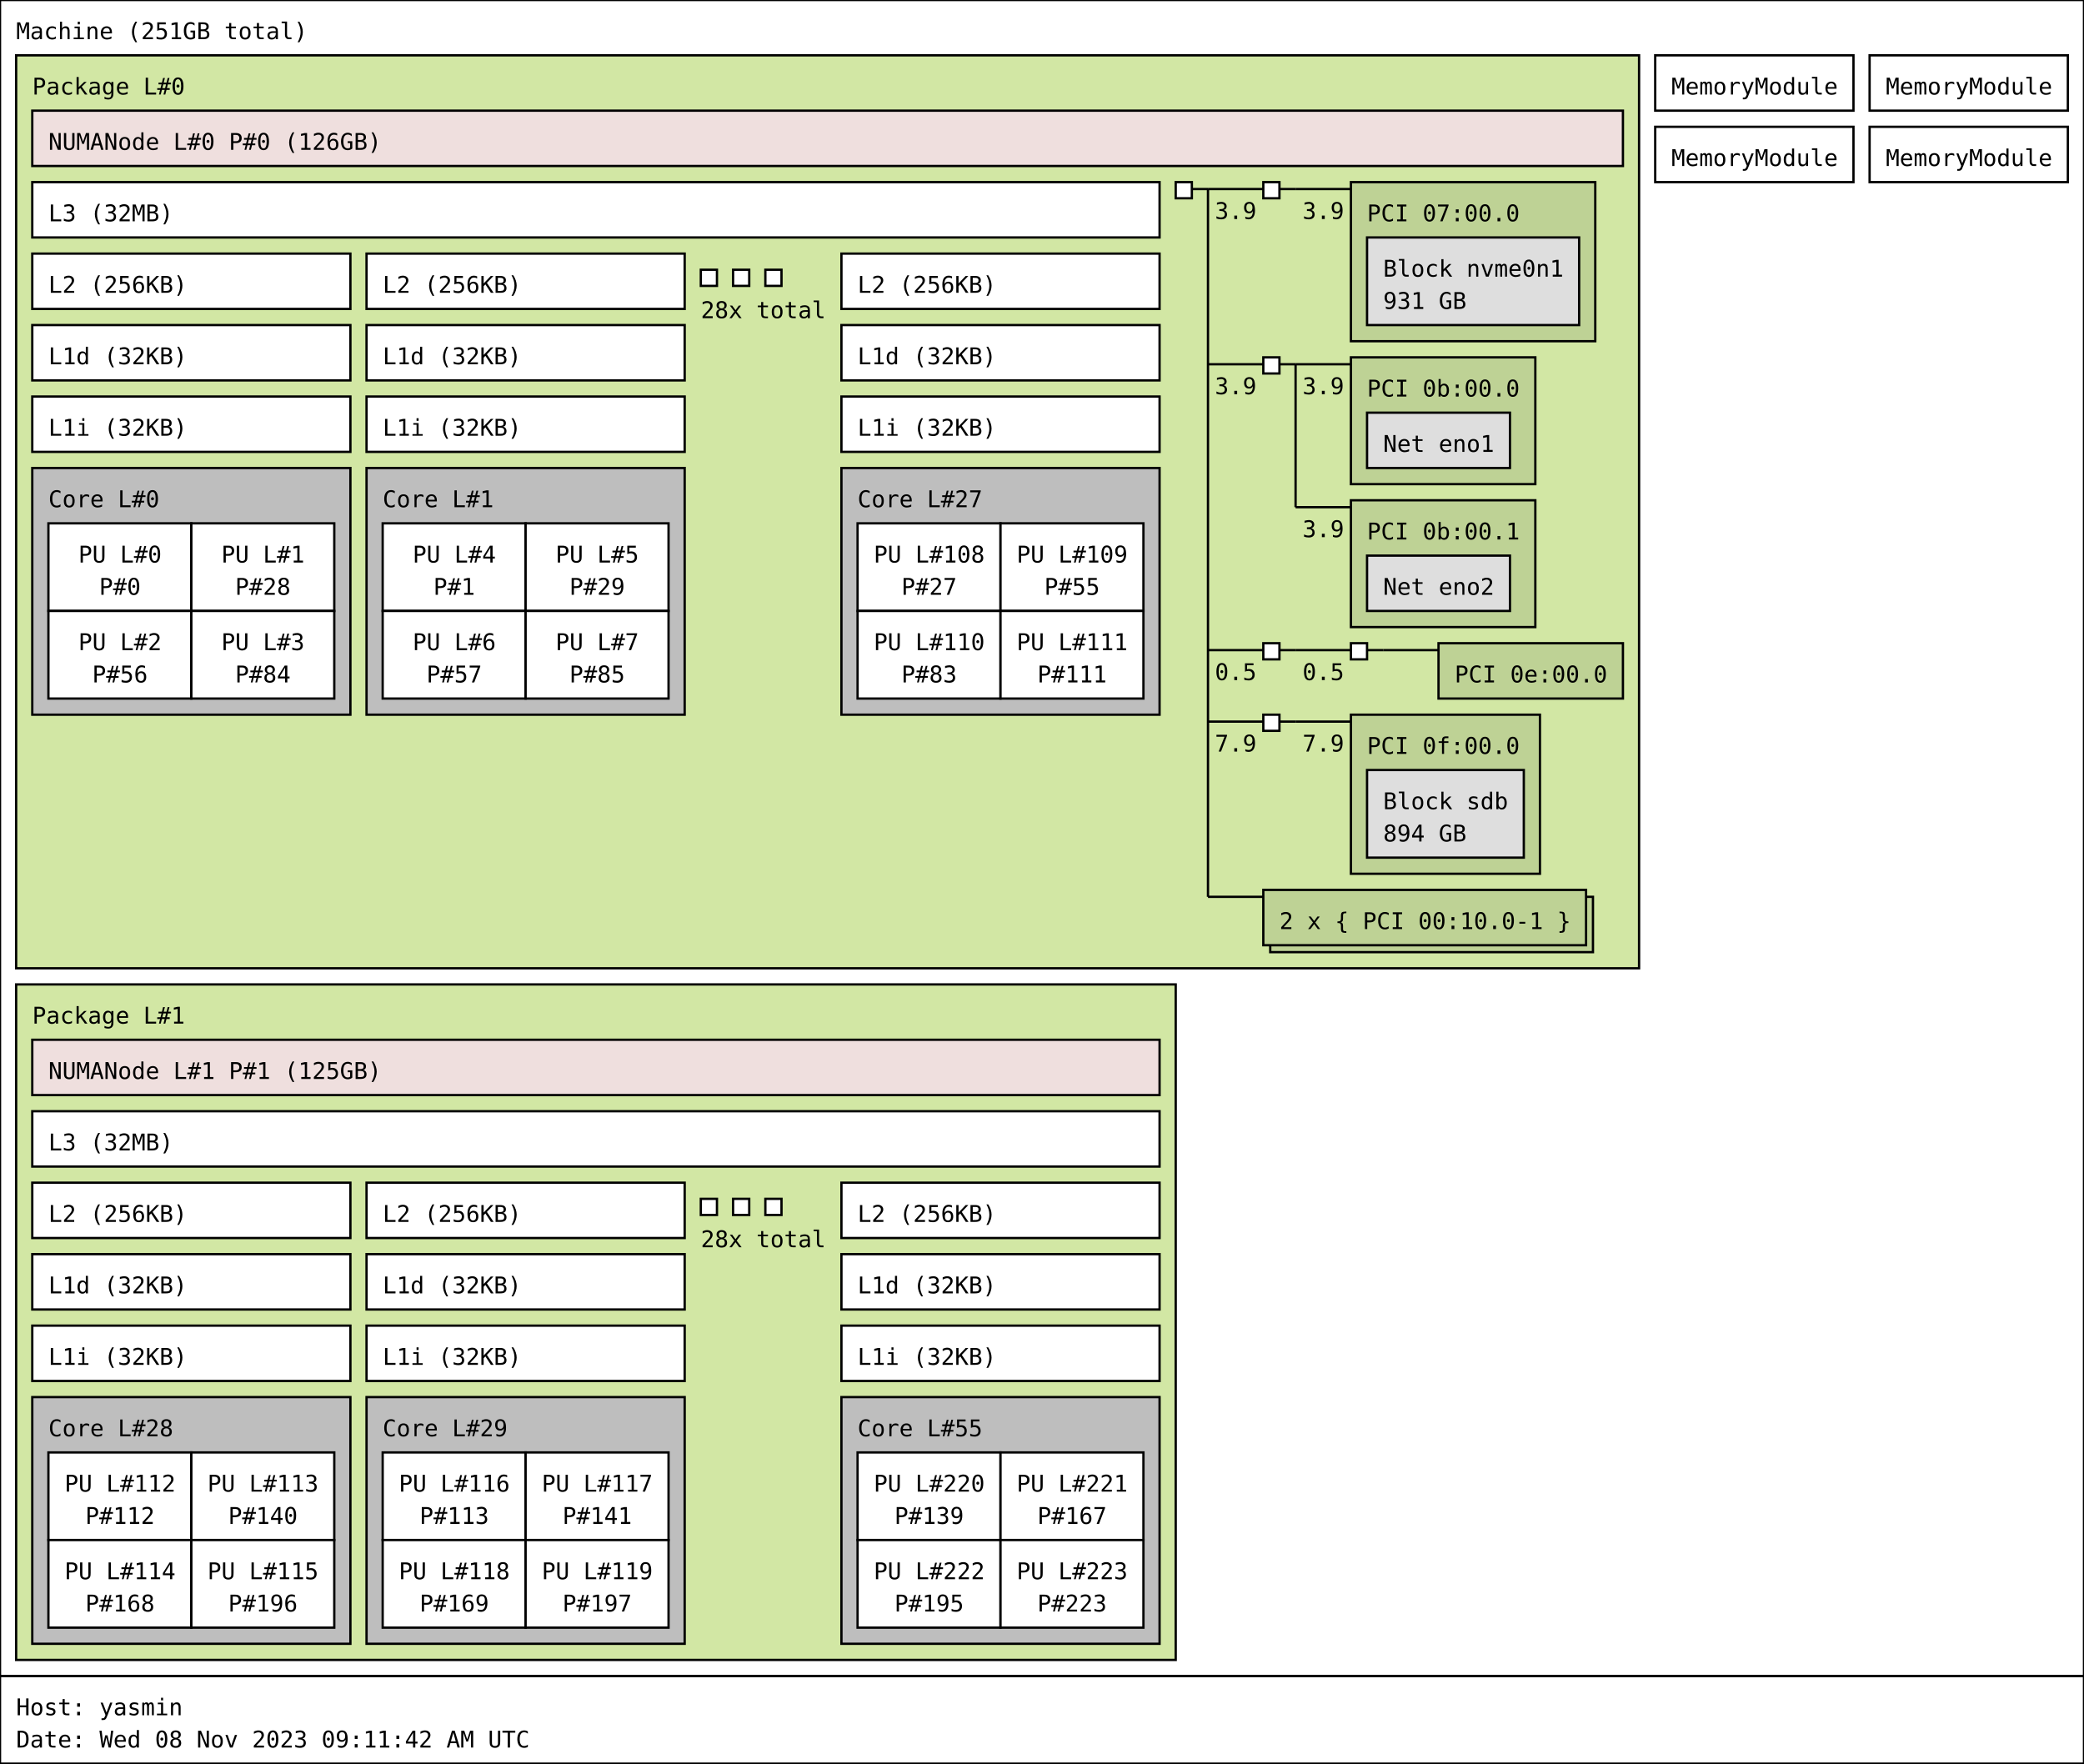
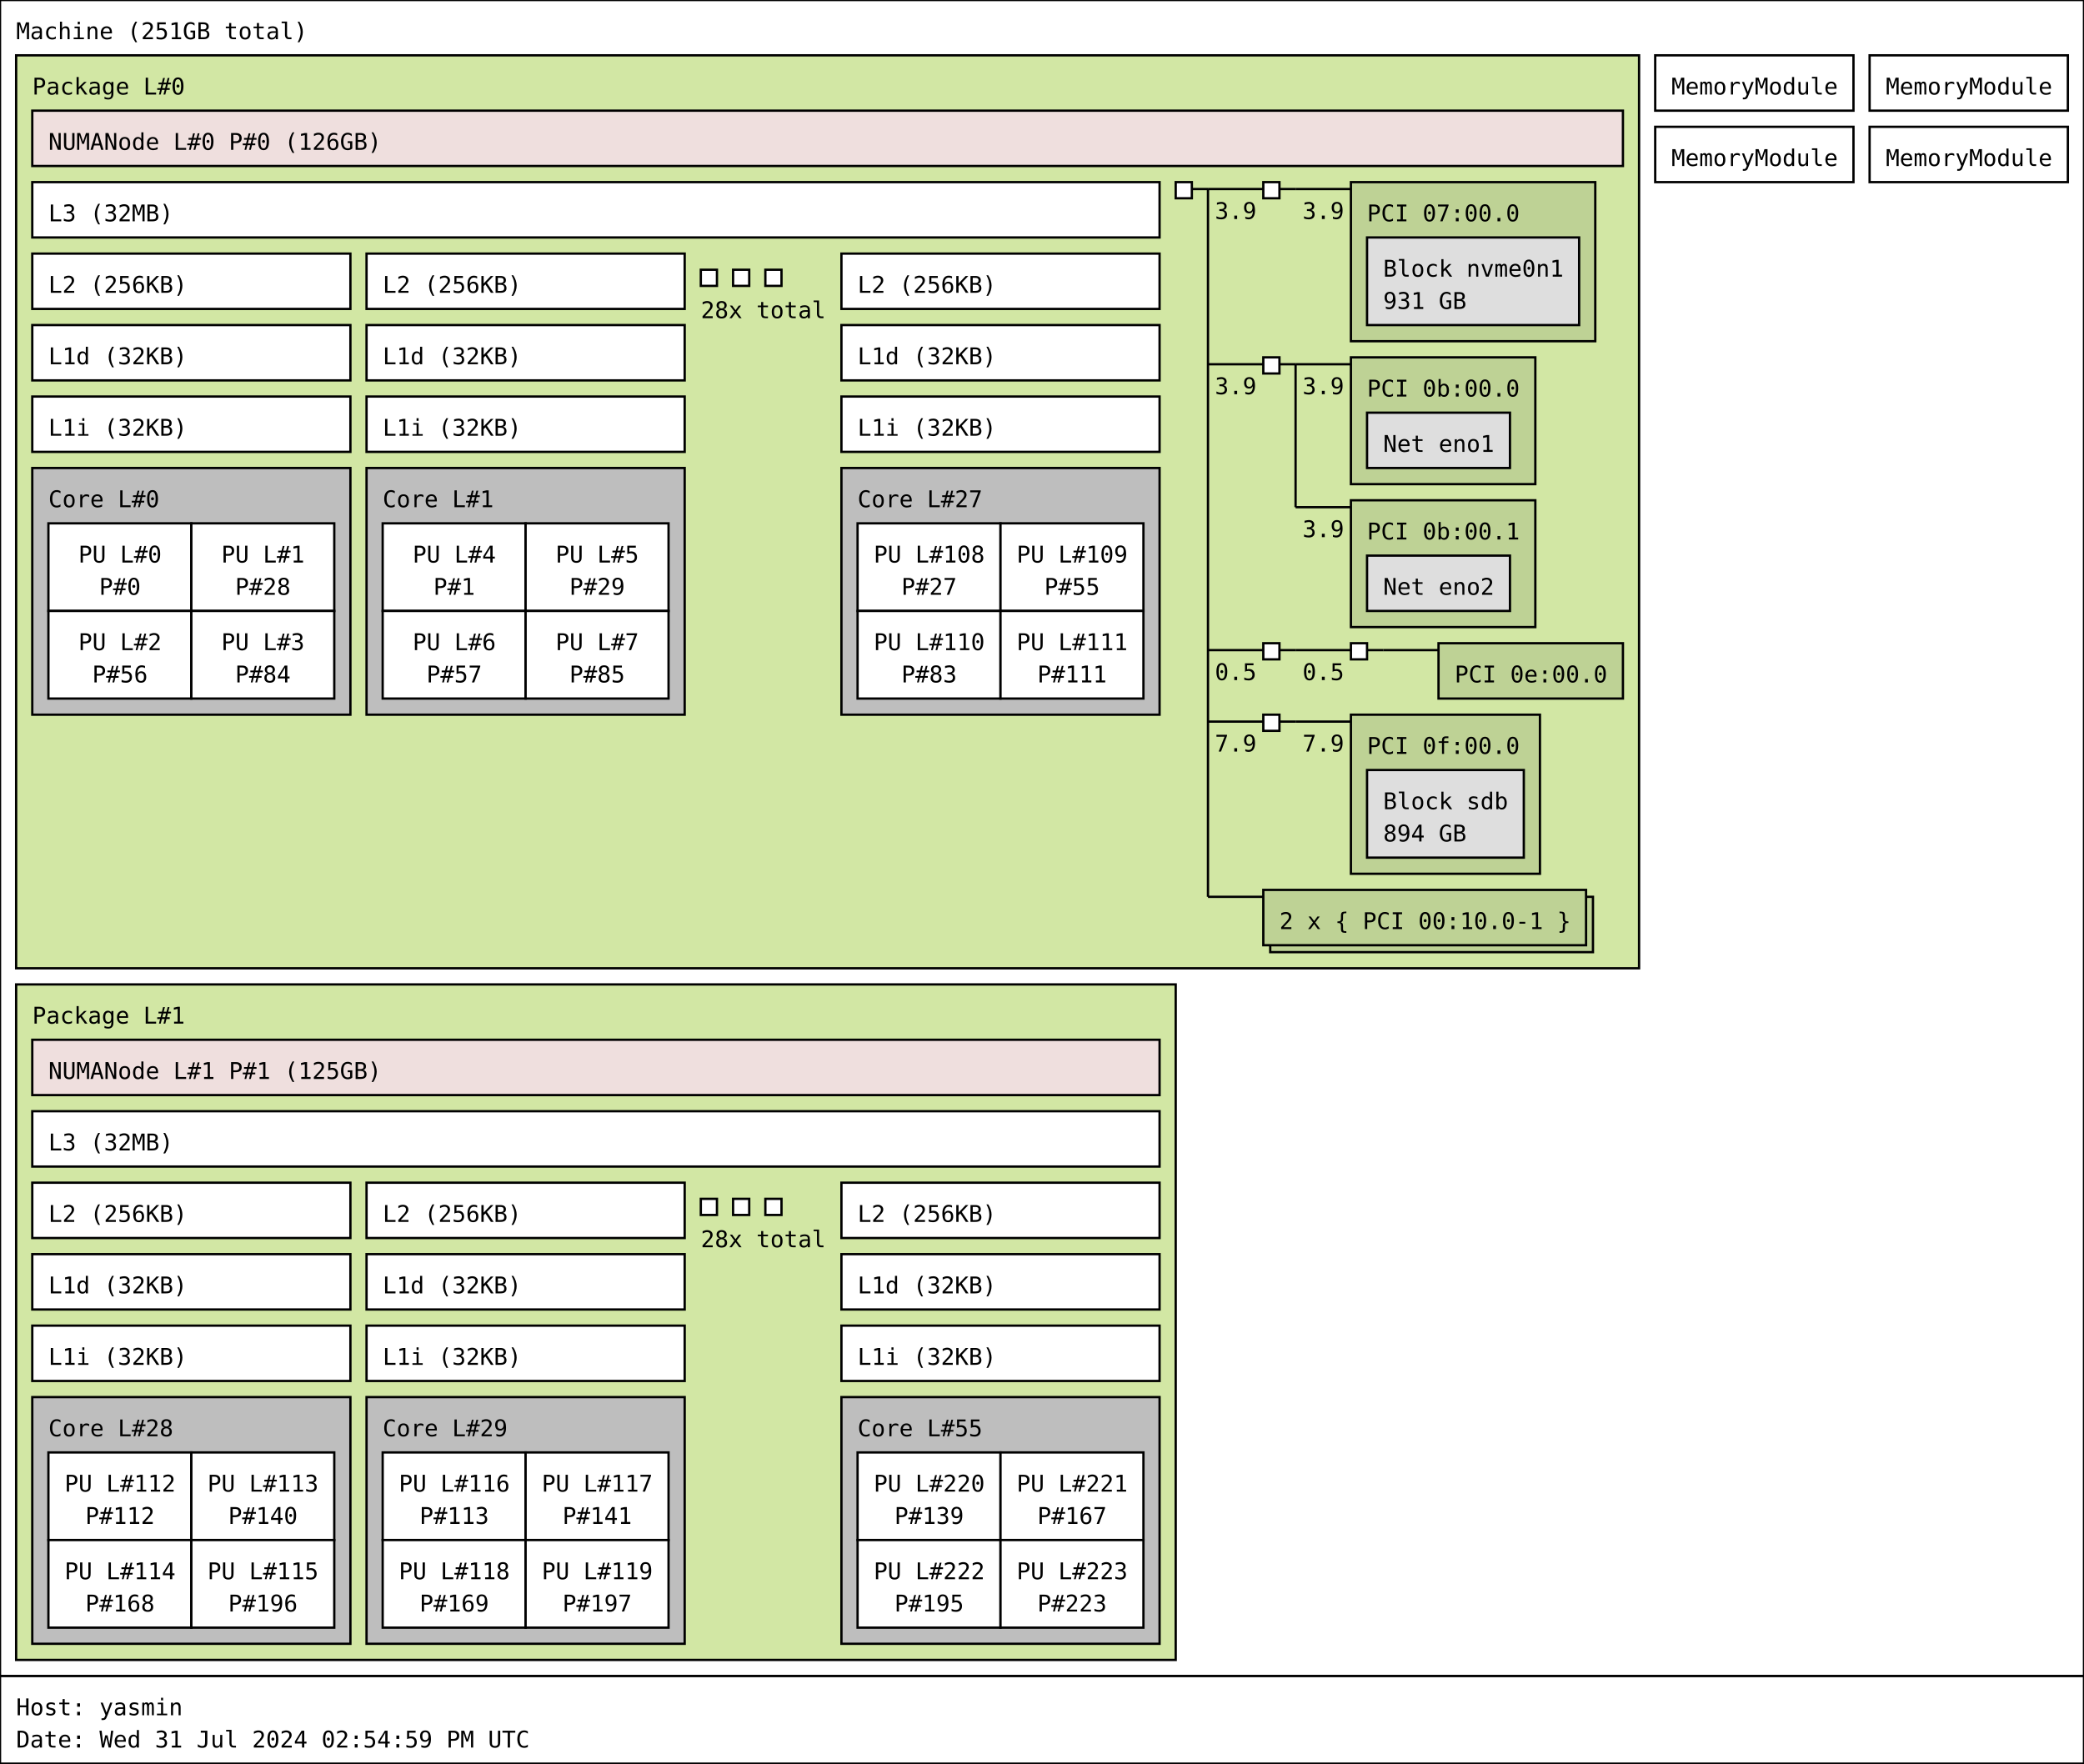
<svg xmlns="http://www.w3.org/2000/svg" width="904px" height="765px" viewBox="0 0 904px 765px" version="1.1">
  <rect id="Machine_0_rect" class="Machine" x="0" y="0" width="904" height="727" fill="rgb(255,255,255)" stroke="rgb(0,0,0)" stroke-width="1" />
  <text id="Machine_0_text" class="Machine" font-family="Monospace" x="7" y="17" fill="rgb(0,0,0)" font-size="10px">Machine (251GB total)</text>
  <rect id="Package_0_rect" class="Package" x="7" y="24" width="704" height="396" fill="rgb(210,231,164)" stroke="rgb(0,0,0)" stroke-width="1" />
  <text id="Package_0_text" class="Package" font-family="Monospace" x="14" y="41" fill="rgb(0,0,0)" font-size="10px">Package L#0</text>
  <rect id="L3_0_rect" class="L3" x="14" y="79" width="489" height="24" fill="rgb(255,255,255)" stroke="rgb(0,0,0)" stroke-width="1" />
  <text id="L3_0_text" class="L3" font-family="Monospace" x="21" y="96" fill="rgb(0,0,0)" font-size="10px">L3 (32MB)</text>
  <rect id="L2_0_rect" class="L2" x="14" y="110" width="138" height="24" fill="rgb(255,255,255)" stroke="rgb(0,0,0)" stroke-width="1" />
  <text id="L2_0_text" class="L2" font-family="Monospace" x="21" y="127" fill="rgb(0,0,0)" font-size="10px">L2 (256KB)</text>
  <rect id="L1d_0_rect" class="L1d" x="14" y="141" width="138" height="24" fill="rgb(255,255,255)" stroke="rgb(0,0,0)" stroke-width="1" />
  <text id="L1d_0_text" class="L1d" font-family="Monospace" x="21" y="158" fill="rgb(0,0,0)" font-size="10px">L1d (32KB)</text>
  <rect id="L1i_0_rect" class="L1i" x="14" y="172" width="138" height="24" fill="rgb(255,255,255)" stroke="rgb(0,0,0)" stroke-width="1" />
  <text id="L1i_0_text" class="L1i" font-family="Monospace" x="21" y="189" fill="rgb(0,0,0)" font-size="10px">L1i (32KB)</text>
  <rect id="Core_0_rect" class="Core" x="14" y="203" width="138" height="107" fill="rgb(190,190,190)" stroke="rgb(0,0,0)" stroke-width="1" />
  <text id="Core_0_text" class="Core" font-family="Monospace" x="21" y="220" fill="rgb(0,0,0)" font-size="10px">Core L#0</text>
  <rect id="PU_0_rect" class="PU" x="21" y="227" width="62" height="38" fill="rgb(255,255,255)" stroke="rgb(0,0,0)" stroke-width="1" />
  <text id="PU_0_text" class="PU" font-family="Monospace" x="34" y="244" fill="rgb(0,0,0)" font-size="10px">PU L#0</text>
  <text id="PU_0_text_1" class="PU" font-family="Monospace" x="43" y="258" fill="rgb(0,0,0)" font-size="10px">P#0</text>
  <rect id="PU_1_rect" class="PU" x="83" y="227" width="62" height="38" fill="rgb(255,255,255)" stroke="rgb(0,0,0)" stroke-width="1" />
  <text id="PU_1_text" class="PU" font-family="Monospace" x="96" y="244" fill="rgb(0,0,0)" font-size="10px">PU L#1</text>
  <text id="PU_1_text_1" class="PU" font-family="Monospace" x="102" y="258" fill="rgb(0,0,0)" font-size="10px">P#28</text>
  <rect id="PU_2_rect" class="PU" x="21" y="265" width="62" height="38" fill="rgb(255,255,255)" stroke="rgb(0,0,0)" stroke-width="1" />
  <text id="PU_2_text" class="PU" font-family="Monospace" x="34" y="282" fill="rgb(0,0,0)" font-size="10px">PU L#2</text>
  <text id="PU_2_text_1" class="PU" font-family="Monospace" x="40" y="296" fill="rgb(0,0,0)" font-size="10px">P#56</text>
  <rect id="PU_3_rect" class="PU" x="83" y="265" width="62" height="38" fill="rgb(255,255,255)" stroke="rgb(0,0,0)" stroke-width="1" />
  <text id="PU_3_text" class="PU" font-family="Monospace" x="96" y="282" fill="rgb(0,0,0)" font-size="10px">PU L#3</text>
  <text id="PU_3_text_1" class="PU" font-family="Monospace" x="102" y="296" fill="rgb(0,0,0)" font-size="10px">P#84</text>
  <rect id="L2_1_rect" class="L2" x="159" y="110" width="138" height="24" fill="rgb(255,255,255)" stroke="rgb(0,0,0)" stroke-width="1" />
  <text id="L2_1_text" class="L2" font-family="Monospace" x="166" y="127" fill="rgb(0,0,0)" font-size="10px">L2 (256KB)</text>
  <rect id="L1d_1_rect" class="L1d" x="159" y="141" width="138" height="24" fill="rgb(255,255,255)" stroke="rgb(0,0,0)" stroke-width="1" />
  <text id="L1d_1_text" class="L1d" font-family="Monospace" x="166" y="158" fill="rgb(0,0,0)" font-size="10px">L1d (32KB)</text>
  <rect id="L1i_1_rect" class="L1i" x="159" y="172" width="138" height="24" fill="rgb(255,255,255)" stroke="rgb(0,0,0)" stroke-width="1" />
  <text id="L1i_1_text" class="L1i" font-family="Monospace" x="166" y="189" fill="rgb(0,0,0)" font-size="10px">L1i (32KB)</text>
  <rect id="Core_1_rect" class="Core" x="159" y="203" width="138" height="107" fill="rgb(190,190,190)" stroke="rgb(0,0,0)" stroke-width="1" />
  <text id="Core_1_text" class="Core" font-family="Monospace" x="166" y="220" fill="rgb(0,0,0)" font-size="10px">Core L#1</text>
  <rect id="PU_4_rect" class="PU" x="166" y="227" width="62" height="38" fill="rgb(255,255,255)" stroke="rgb(0,0,0)" stroke-width="1" />
  <text id="PU_4_text" class="PU" font-family="Monospace" x="179" y="244" fill="rgb(0,0,0)" font-size="10px">PU L#4</text>
  <text id="PU_4_text_1" class="PU" font-family="Monospace" x="188" y="258" fill="rgb(0,0,0)" font-size="10px">P#1</text>
  <rect id="PU_5_rect" class="PU" x="228" y="227" width="62" height="38" fill="rgb(255,255,255)" stroke="rgb(0,0,0)" stroke-width="1" />
  <text id="PU_5_text" class="PU" font-family="Monospace" x="241" y="244" fill="rgb(0,0,0)" font-size="10px">PU L#5</text>
  <text id="PU_5_text_1" class="PU" font-family="Monospace" x="247" y="258" fill="rgb(0,0,0)" font-size="10px">P#29</text>
  <rect id="PU_6_rect" class="PU" x="166" y="265" width="62" height="38" fill="rgb(255,255,255)" stroke="rgb(0,0,0)" stroke-width="1" />
  <text id="PU_6_text" class="PU" font-family="Monospace" x="179" y="282" fill="rgb(0,0,0)" font-size="10px">PU L#6</text>
  <text id="PU_6_text_1" class="PU" font-family="Monospace" x="185" y="296" fill="rgb(0,0,0)" font-size="10px">P#57</text>
  <rect id="PU_7_rect" class="PU" x="228" y="265" width="62" height="38" fill="rgb(255,255,255)" stroke="rgb(0,0,0)" stroke-width="1" />
  <text id="PU_7_text" class="PU" font-family="Monospace" x="241" y="282" fill="rgb(0,0,0)" font-size="10px">PU L#7</text>
  <text id="PU_7_text_1" class="PU" font-family="Monospace" x="247" y="296" fill="rgb(0,0,0)" font-size="10px">P#85</text>
  <rect id="L2_2_rect" class="L2" x="304" y="117" width="7" height="7" fill="rgb(255,255,255)" stroke="rgb(0,0,0)" stroke-width="1" />
  <rect id="L2_2_rect" class="L2" x="318" y="117" width="7" height="7" fill="rgb(255,255,255)" stroke="rgb(0,0,0)" stroke-width="1" />
  <rect id="L2_2_rect" class="L2" x="332" y="117" width="7" height="7" fill="rgb(255,255,255)" stroke="rgb(0,0,0)" stroke-width="1" />
  <text id="L2_2_text" class="L2" font-family="Monospace" x="304" y="138" fill="rgb(0,0,0)" font-size="10px">28x total</text>
  <rect id="L2_27_rect" class="L2" x="365" y="110" width="138" height="24" fill="rgb(255,255,255)" stroke="rgb(0,0,0)" stroke-width="1" />
  <text id="L2_27_text" class="L2" font-family="Monospace" x="372" y="127" fill="rgb(0,0,0)" font-size="10px">L2 (256KB)</text>
  <rect id="L1d_27_rect" class="L1d" x="365" y="141" width="138" height="24" fill="rgb(255,255,255)" stroke="rgb(0,0,0)" stroke-width="1" />
  <text id="L1d_27_text" class="L1d" font-family="Monospace" x="372" y="158" fill="rgb(0,0,0)" font-size="10px">L1d (32KB)</text>
  <rect id="L1i_27_rect" class="L1i" x="365" y="172" width="138" height="24" fill="rgb(255,255,255)" stroke="rgb(0,0,0)" stroke-width="1" />
  <text id="L1i_27_text" class="L1i" font-family="Monospace" x="372" y="189" fill="rgb(0,0,0)" font-size="10px">L1i (32KB)</text>
  <rect id="Core_27_rect" class="Core" x="365" y="203" width="138" height="107" fill="rgb(190,190,190)" stroke="rgb(0,0,0)" stroke-width="1" />
  <text id="Core_27_text" class="Core" font-family="Monospace" x="372" y="220" fill="rgb(0,0,0)" font-size="10px">Core L#27</text>
  <rect id="PU_108_rect" class="PU" x="372" y="227" width="62" height="38" fill="rgb(255,255,255)" stroke="rgb(0,0,0)" stroke-width="1" />
  <text id="PU_108_text" class="PU" font-family="Monospace" x="379" y="244" fill="rgb(0,0,0)" font-size="10px">PU L#108</text>
  <text id="PU_108_text_1" class="PU" font-family="Monospace" x="391" y="258" fill="rgb(0,0,0)" font-size="10px">P#27</text>
  <rect id="PU_109_rect" class="PU" x="434" y="227" width="62" height="38" fill="rgb(255,255,255)" stroke="rgb(0,0,0)" stroke-width="1" />
  <text id="PU_109_text" class="PU" font-family="Monospace" x="441" y="244" fill="rgb(0,0,0)" font-size="10px">PU L#109</text>
  <text id="PU_109_text_1" class="PU" font-family="Monospace" x="453" y="258" fill="rgb(0,0,0)" font-size="10px">P#55</text>
  <rect id="PU_110_rect" class="PU" x="372" y="265" width="62" height="38" fill="rgb(255,255,255)" stroke="rgb(0,0,0)" stroke-width="1" />
  <text id="PU_110_text" class="PU" font-family="Monospace" x="379" y="282" fill="rgb(0,0,0)" font-size="10px">PU L#110</text>
  <text id="PU_110_text_1" class="PU" font-family="Monospace" x="391" y="296" fill="rgb(0,0,0)" font-size="10px">P#83</text>
  <rect id="PU_111_rect" class="PU" x="434" y="265" width="62" height="38" fill="rgb(255,255,255)" stroke="rgb(0,0,0)" stroke-width="1" />
  <text id="PU_111_text" class="PU" font-family="Monospace" x="441" y="282" fill="rgb(0,0,0)" font-size="10px">PU L#111</text>
  <text id="PU_111_text_1" class="PU" font-family="Monospace" x="450" y="296" fill="rgb(0,0,0)" font-size="10px">P#111</text>
  <rect id="NUMANode_0_rect" class="NUMANode" x="14" y="48" width="690" height="24" fill="rgb(239,223,222)" stroke="rgb(0,0,0)" stroke-width="1" />
  <text id="NUMANode_0_text" class="NUMANode" font-family="Monospace" x="21" y="65" fill="rgb(0,0,0)" font-size="10px">NUMANode L#0 P#0 (126GB)</text>
  <rect id="HostBridge_0_rect" class="HostBridge" x="510" y="79" width="7" height="7" fill="rgb(255,255,255)" stroke="rgb(0,0,0)" stroke-width="1" />
  <line id="HostBridge_0_line" class="HostBridge" x1="517" y1="82" x2="524" y2="82" stroke="rgb(0,0,0)" stroke-width="1" />
  <line id="HostBridge_0_line_2" class="HostBridge" x1="524" y1="82" x2="548" y2="82" stroke="rgb(0,0,0)" stroke-width="1" />
  <text id="HostBridge_0_text_2" class="HostBridge" font-family="Monospace" x="527" y="95" fill="rgb(0,0,0)" font-size="10px">3.9</text>
  <line id="HostBridge_0_line_3" class="HostBridge" x1="524" y1="158" x2="548" y2="158" stroke="rgb(0,0,0)" stroke-width="1" />
  <text id="HostBridge_0_text_3" class="HostBridge" font-family="Monospace" x="527" y="171" fill="rgb(0,0,0)" font-size="10px">3.9</text>
  <line id="HostBridge_0_line_4" class="HostBridge" x1="524" y1="282" x2="548" y2="282" stroke="rgb(0,0,0)" stroke-width="1" />
  <text id="HostBridge_0_text_4" class="HostBridge" font-family="Monospace" x="527" y="295" fill="rgb(0,0,0)" font-size="10px">0.5</text>
  <line id="HostBridge_0_line_5" class="HostBridge" x1="524" y1="313" x2="548" y2="313" stroke="rgb(0,0,0)" stroke-width="1" />
  <text id="HostBridge_0_text_5" class="HostBridge" font-family="Monospace" x="527" y="326" fill="rgb(0,0,0)" font-size="10px">7.9</text>
  <line id="HostBridge_0_line_6" class="HostBridge" x1="524" y1="389" x2="548" y2="389" stroke="rgb(0,0,0)" stroke-width="1" />
  <line id="HostBridge_0_line_1" class="HostBridge" x1="524" y1="82" x2="524" y2="389" stroke="rgb(0,0,0)" stroke-width="1" />
  <rect id="PCIBridge_1_rect" class="PCIBridge" x="548" y="79" width="7" height="7" fill="rgb(255,255,255)" stroke="rgb(0,0,0)" stroke-width="1" />
  <line id="PCIBridge_1_line" class="PCIBridge" x1="555" y1="82" x2="562" y2="82" stroke="rgb(0,0,0)" stroke-width="1" />
  <line id="PCIBridge_1_line_2" class="PCIBridge" x1="562" y1="82" x2="586" y2="82" stroke="rgb(0,0,0)" stroke-width="1" />
  <text id="PCIBridge_1_text_2" class="PCIBridge" font-family="Monospace" x="565" y="95" fill="rgb(0,0,0)" font-size="10px">3.9</text>
  <line id="PCIBridge_1_line_1" class="PCIBridge" x1="562" y1="82" x2="562" y2="82" stroke="rgb(0,0,0)" stroke-width="1" />
  <rect id="PCI_0_rect" class="PCI" x="586" y="79" width="106" height="69" fill="rgb(190,210,149)" stroke="rgb(0,0,0)" stroke-width="1" />
  <text id="PCI_0_text" class="PCI" font-family="Monospace" x="593" y="96" fill="rgb(0,0,0)" font-size="10px">PCI 07:00.0</text>
  <rect id="Block_0_rect" class="Block" x="593" y="103" width="92" height="38" fill="rgb(222,222,222)" stroke="rgb(0,0,0)" stroke-width="1" />
  <text id="Block_0_text" class="Block" font-family="Monospace" x="600" y="120" fill="rgb(0,0,0)" font-size="10px">Block nvme0n1</text>
  <text id="Block_0_text_1" class="Block" font-family="Monospace" x="600" y="134" fill="rgb(0,0,0)" font-size="10px">931 GB</text>
  <rect id="PCIBridge_2_rect" class="PCIBridge" x="548" y="155" width="7" height="7" fill="rgb(255,255,255)" stroke="rgb(0,0,0)" stroke-width="1" />
  <line id="PCIBridge_2_line" class="PCIBridge" x1="555" y1="158" x2="562" y2="158" stroke="rgb(0,0,0)" stroke-width="1" />
  <line id="PCIBridge_2_line_2" class="PCIBridge" x1="562" y1="158" x2="586" y2="158" stroke="rgb(0,0,0)" stroke-width="1" />
  <text id="PCIBridge_2_text_2" class="PCIBridge" font-family="Monospace" x="565" y="171" fill="rgb(0,0,0)" font-size="10px">3.9</text>
  <line id="PCIBridge_2_line_3" class="PCIBridge" x1="562" y1="220" x2="586" y2="220" stroke="rgb(0,0,0)" stroke-width="1" />
  <text id="PCIBridge_2_text_3" class="PCIBridge" font-family="Monospace" x="565" y="233" fill="rgb(0,0,0)" font-size="10px">3.9</text>
  <line id="PCIBridge_2_line_1" class="PCIBridge" x1="562" y1="158" x2="562" y2="220" stroke="rgb(0,0,0)" stroke-width="1" />
  <rect id="PCI_1_rect" class="PCI" x="586" y="155" width="80" height="55" fill="rgb(190,210,149)" stroke="rgb(0,0,0)" stroke-width="1" />
  <text id="PCI_1_text" class="PCI" font-family="Monospace" x="593" y="172" fill="rgb(0,0,0)" font-size="10px">PCI 0b:00.0</text>
  <rect id="Net_1_rect" class="Net" x="593" y="179" width="62" height="24" fill="rgb(222,222,222)" stroke="rgb(0,0,0)" stroke-width="1" />
  <text id="Net_1_text" class="Net" font-family="Monospace" x="600" y="196" fill="rgb(0,0,0)" font-size="10px">Net eno1</text>
  <rect id="PCI_2_rect" class="PCI" x="586" y="217" width="80" height="55" fill="rgb(190,210,149)" stroke="rgb(0,0,0)" stroke-width="1" />
  <text id="PCI_2_text" class="PCI" font-family="Monospace" x="593" y="234" fill="rgb(0,0,0)" font-size="10px">PCI 0b:00.1</text>
  <rect id="Net_2_rect" class="Net" x="593" y="241" width="62" height="24" fill="rgb(222,222,222)" stroke="rgb(0,0,0)" stroke-width="1" />
  <text id="Net_2_text" class="Net" font-family="Monospace" x="600" y="258" fill="rgb(0,0,0)" font-size="10px">Net eno2</text>
  <rect id="PCIBridge_3_rect" class="PCIBridge" x="548" y="279" width="7" height="7" fill="rgb(255,255,255)" stroke="rgb(0,0,0)" stroke-width="1" />
  <line id="PCIBridge_3_line" class="PCIBridge" x1="555" y1="282" x2="562" y2="282" stroke="rgb(0,0,0)" stroke-width="1" />
  <line id="PCIBridge_3_line_2" class="PCIBridge" x1="562" y1="282" x2="586" y2="282" stroke="rgb(0,0,0)" stroke-width="1" />
  <text id="PCIBridge_3_text_2" class="PCIBridge" font-family="Monospace" x="565" y="295" fill="rgb(0,0,0)" font-size="10px">0.5</text>
  <line id="PCIBridge_3_line_1" class="PCIBridge" x1="562" y1="282" x2="562" y2="282" stroke="rgb(0,0,0)" stroke-width="1" />
  <rect id="PCIBridge_4_rect" class="PCIBridge" x="586" y="279" width="7" height="7" fill="rgb(255,255,255)" stroke="rgb(0,0,0)" stroke-width="1" />
  <line id="PCIBridge_4_line" class="PCIBridge" x1="593" y1="282" x2="600" y2="282" stroke="rgb(0,0,0)" stroke-width="1" />
  <line id="PCIBridge_4_line_2" class="PCIBridge" x1="600" y1="282" x2="624" y2="282" stroke="rgb(0,0,0)" stroke-width="1" />
  <line id="PCIBridge_4_line_1" class="PCIBridge" x1="600" y1="282" x2="600" y2="282" stroke="rgb(0,0,0)" stroke-width="1" />
  <rect id="PCI_3_rect" class="PCI" x="624" y="279" width="80" height="24" fill="rgb(190,210,149)" stroke="rgb(0,0,0)" stroke-width="1" />
  <text id="PCI_3_text" class="PCI" font-family="Monospace" x="631" y="296" fill="rgb(0,0,0)" font-size="10px">PCI 0e:00.0</text>
  <rect id="PCIBridge_5_rect" class="PCIBridge" x="548" y="310" width="7" height="7" fill="rgb(255,255,255)" stroke="rgb(0,0,0)" stroke-width="1" />
  <line id="PCIBridge_5_line" class="PCIBridge" x1="555" y1="313" x2="562" y2="313" stroke="rgb(0,0,0)" stroke-width="1" />
  <line id="PCIBridge_5_line_2" class="PCIBridge" x1="562" y1="313" x2="586" y2="313" stroke="rgb(0,0,0)" stroke-width="1" />
  <text id="PCIBridge_5_text_2" class="PCIBridge" font-family="Monospace" x="565" y="326" fill="rgb(0,0,0)" font-size="10px">7.9</text>
  <line id="PCIBridge_5_line_1" class="PCIBridge" x1="562" y1="313" x2="562" y2="313" stroke="rgb(0,0,0)" stroke-width="1" />
  <rect id="PCI_4_rect" class="PCI" x="586" y="310" width="82" height="69" fill="rgb(190,210,149)" stroke="rgb(0,0,0)" stroke-width="1" />
  <text id="PCI_4_text" class="PCI" font-family="Monospace" x="593" y="327" fill="rgb(0,0,0)" font-size="10px">PCI 0f:00.0</text>
  <rect id="Block_3_rect" class="Block" x="593" y="334" width="68" height="38" fill="rgb(222,222,222)" stroke="rgb(0,0,0)" stroke-width="1" />
  <text id="Block_3_text" class="Block" font-family="Monospace" x="600" y="351" fill="rgb(0,0,0)" font-size="10px">Block sdb</text>
  <text id="Block_3_text_1" class="Block" font-family="Monospace" x="600" y="365" fill="rgb(0,0,0)" font-size="10px">894 GB</text>
  <rect id="PCI_5_rect_2" class="PCI" x="551" y="389" width="140" height="24" fill="rgb(190,210,149)" stroke="rgb(0,0,0)" stroke-width="1" />
  <rect id="PCI_5_rect" class="PCI" x="548" y="386" width="140" height="24" fill="rgb(190,210,149)" stroke="rgb(0,0,0)" stroke-width="1" />
  <text id="PCI_5_text" class="PCI" font-family="Monospace" x="555" y="403" fill="rgb(0,0,0)" font-size="10px">2 x { PCI 00:10.0-1 }</text>
  <rect id="Package_1_rect" class="Package" x="7" y="427" width="503" height="293" fill="rgb(210,231,164)" stroke="rgb(0,0,0)" stroke-width="1" />
  <text id="Package_1_text" class="Package" font-family="Monospace" x="14" y="444" fill="rgb(0,0,0)" font-size="10px">Package L#1</text>
  <rect id="L3_1_rect" class="L3" x="14" y="482" width="489" height="24" fill="rgb(255,255,255)" stroke="rgb(0,0,0)" stroke-width="1" />
  <text id="L3_1_text" class="L3" font-family="Monospace" x="21" y="499" fill="rgb(0,0,0)" font-size="10px">L3 (32MB)</text>
  <rect id="L2_28_rect" class="L2" x="14" y="513" width="138" height="24" fill="rgb(255,255,255)" stroke="rgb(0,0,0)" stroke-width="1" />
  <text id="L2_28_text" class="L2" font-family="Monospace" x="21" y="530" fill="rgb(0,0,0)" font-size="10px">L2 (256KB)</text>
  <rect id="L1d_28_rect" class="L1d" x="14" y="544" width="138" height="24" fill="rgb(255,255,255)" stroke="rgb(0,0,0)" stroke-width="1" />
  <text id="L1d_28_text" class="L1d" font-family="Monospace" x="21" y="561" fill="rgb(0,0,0)" font-size="10px">L1d (32KB)</text>
  <rect id="L1i_28_rect" class="L1i" x="14" y="575" width="138" height="24" fill="rgb(255,255,255)" stroke="rgb(0,0,0)" stroke-width="1" />
  <text id="L1i_28_text" class="L1i" font-family="Monospace" x="21" y="592" fill="rgb(0,0,0)" font-size="10px">L1i (32KB)</text>
  <rect id="Core_28_rect" class="Core" x="14" y="606" width="138" height="107" fill="rgb(190,190,190)" stroke="rgb(0,0,0)" stroke-width="1" />
  <text id="Core_28_text" class="Core" font-family="Monospace" x="21" y="623" fill="rgb(0,0,0)" font-size="10px">Core L#28</text>
  <rect id="PU_112_rect" class="PU" x="21" y="630" width="62" height="38" fill="rgb(255,255,255)" stroke="rgb(0,0,0)" stroke-width="1" />
  <text id="PU_112_text" class="PU" font-family="Monospace" x="28" y="647" fill="rgb(0,0,0)" font-size="10px">PU L#112</text>
  <text id="PU_112_text_1" class="PU" font-family="Monospace" x="37" y="661" fill="rgb(0,0,0)" font-size="10px">P#112</text>
  <rect id="PU_113_rect" class="PU" x="83" y="630" width="62" height="38" fill="rgb(255,255,255)" stroke="rgb(0,0,0)" stroke-width="1" />
  <text id="PU_113_text" class="PU" font-family="Monospace" x="90" y="647" fill="rgb(0,0,0)" font-size="10px">PU L#113</text>
  <text id="PU_113_text_1" class="PU" font-family="Monospace" x="99" y="661" fill="rgb(0,0,0)" font-size="10px">P#140</text>
  <rect id="PU_114_rect" class="PU" x="21" y="668" width="62" height="38" fill="rgb(255,255,255)" stroke="rgb(0,0,0)" stroke-width="1" />
  <text id="PU_114_text" class="PU" font-family="Monospace" x="28" y="685" fill="rgb(0,0,0)" font-size="10px">PU L#114</text>
  <text id="PU_114_text_1" class="PU" font-family="Monospace" x="37" y="699" fill="rgb(0,0,0)" font-size="10px">P#168</text>
  <rect id="PU_115_rect" class="PU" x="83" y="668" width="62" height="38" fill="rgb(255,255,255)" stroke="rgb(0,0,0)" stroke-width="1" />
  <text id="PU_115_text" class="PU" font-family="Monospace" x="90" y="685" fill="rgb(0,0,0)" font-size="10px">PU L#115</text>
  <text id="PU_115_text_1" class="PU" font-family="Monospace" x="99" y="699" fill="rgb(0,0,0)" font-size="10px">P#196</text>
  <rect id="L2_29_rect" class="L2" x="159" y="513" width="138" height="24" fill="rgb(255,255,255)" stroke="rgb(0,0,0)" stroke-width="1" />
  <text id="L2_29_text" class="L2" font-family="Monospace" x="166" y="530" fill="rgb(0,0,0)" font-size="10px">L2 (256KB)</text>
  <rect id="L1d_29_rect" class="L1d" x="159" y="544" width="138" height="24" fill="rgb(255,255,255)" stroke="rgb(0,0,0)" stroke-width="1" />
  <text id="L1d_29_text" class="L1d" font-family="Monospace" x="166" y="561" fill="rgb(0,0,0)" font-size="10px">L1d (32KB)</text>
  <rect id="L1i_29_rect" class="L1i" x="159" y="575" width="138" height="24" fill="rgb(255,255,255)" stroke="rgb(0,0,0)" stroke-width="1" />
  <text id="L1i_29_text" class="L1i" font-family="Monospace" x="166" y="592" fill="rgb(0,0,0)" font-size="10px">L1i (32KB)</text>
  <rect id="Core_29_rect" class="Core" x="159" y="606" width="138" height="107" fill="rgb(190,190,190)" stroke="rgb(0,0,0)" stroke-width="1" />
  <text id="Core_29_text" class="Core" font-family="Monospace" x="166" y="623" fill="rgb(0,0,0)" font-size="10px">Core L#29</text>
  <rect id="PU_116_rect" class="PU" x="166" y="630" width="62" height="38" fill="rgb(255,255,255)" stroke="rgb(0,0,0)" stroke-width="1" />
  <text id="PU_116_text" class="PU" font-family="Monospace" x="173" y="647" fill="rgb(0,0,0)" font-size="10px">PU L#116</text>
  <text id="PU_116_text_1" class="PU" font-family="Monospace" x="182" y="661" fill="rgb(0,0,0)" font-size="10px">P#113</text>
  <rect id="PU_117_rect" class="PU" x="228" y="630" width="62" height="38" fill="rgb(255,255,255)" stroke="rgb(0,0,0)" stroke-width="1" />
  <text id="PU_117_text" class="PU" font-family="Monospace" x="235" y="647" fill="rgb(0,0,0)" font-size="10px">PU L#117</text>
  <text id="PU_117_text_1" class="PU" font-family="Monospace" x="244" y="661" fill="rgb(0,0,0)" font-size="10px">P#141</text>
  <rect id="PU_118_rect" class="PU" x="166" y="668" width="62" height="38" fill="rgb(255,255,255)" stroke="rgb(0,0,0)" stroke-width="1" />
  <text id="PU_118_text" class="PU" font-family="Monospace" x="173" y="685" fill="rgb(0,0,0)" font-size="10px">PU L#118</text>
  <text id="PU_118_text_1" class="PU" font-family="Monospace" x="182" y="699" fill="rgb(0,0,0)" font-size="10px">P#169</text>
  <rect id="PU_119_rect" class="PU" x="228" y="668" width="62" height="38" fill="rgb(255,255,255)" stroke="rgb(0,0,0)" stroke-width="1" />
  <text id="PU_119_text" class="PU" font-family="Monospace" x="235" y="685" fill="rgb(0,0,0)" font-size="10px">PU L#119</text>
  <text id="PU_119_text_1" class="PU" font-family="Monospace" x="244" y="699" fill="rgb(0,0,0)" font-size="10px">P#197</text>
  <rect id="L2_30_rect" class="L2" x="304" y="520" width="7" height="7" fill="rgb(255,255,255)" stroke="rgb(0,0,0)" stroke-width="1" />
  <rect id="L2_30_rect" class="L2" x="318" y="520" width="7" height="7" fill="rgb(255,255,255)" stroke="rgb(0,0,0)" stroke-width="1" />
  <rect id="L2_30_rect" class="L2" x="332" y="520" width="7" height="7" fill="rgb(255,255,255)" stroke="rgb(0,0,0)" stroke-width="1" />
  <text id="L2_30_text" class="L2" font-family="Monospace" x="304" y="541" fill="rgb(0,0,0)" font-size="10px">28x total</text>
  <rect id="L2_55_rect" class="L2" x="365" y="513" width="138" height="24" fill="rgb(255,255,255)" stroke="rgb(0,0,0)" stroke-width="1" />
  <text id="L2_55_text" class="L2" font-family="Monospace" x="372" y="530" fill="rgb(0,0,0)" font-size="10px">L2 (256KB)</text>
  <rect id="L1d_55_rect" class="L1d" x="365" y="544" width="138" height="24" fill="rgb(255,255,255)" stroke="rgb(0,0,0)" stroke-width="1" />
  <text id="L1d_55_text" class="L1d" font-family="Monospace" x="372" y="561" fill="rgb(0,0,0)" font-size="10px">L1d (32KB)</text>
  <rect id="L1i_55_rect" class="L1i" x="365" y="575" width="138" height="24" fill="rgb(255,255,255)" stroke="rgb(0,0,0)" stroke-width="1" />
  <text id="L1i_55_text" class="L1i" font-family="Monospace" x="372" y="592" fill="rgb(0,0,0)" font-size="10px">L1i (32KB)</text>
  <rect id="Core_55_rect" class="Core" x="365" y="606" width="138" height="107" fill="rgb(190,190,190)" stroke="rgb(0,0,0)" stroke-width="1" />
  <text id="Core_55_text" class="Core" font-family="Monospace" x="372" y="623" fill="rgb(0,0,0)" font-size="10px">Core L#55</text>
  <rect id="PU_220_rect" class="PU" x="372" y="630" width="62" height="38" fill="rgb(255,255,255)" stroke="rgb(0,0,0)" stroke-width="1" />
  <text id="PU_220_text" class="PU" font-family="Monospace" x="379" y="647" fill="rgb(0,0,0)" font-size="10px">PU L#220</text>
  <text id="PU_220_text_1" class="PU" font-family="Monospace" x="388" y="661" fill="rgb(0,0,0)" font-size="10px">P#139</text>
  <rect id="PU_221_rect" class="PU" x="434" y="630" width="62" height="38" fill="rgb(255,255,255)" stroke="rgb(0,0,0)" stroke-width="1" />
  <text id="PU_221_text" class="PU" font-family="Monospace" x="441" y="647" fill="rgb(0,0,0)" font-size="10px">PU L#221</text>
  <text id="PU_221_text_1" class="PU" font-family="Monospace" x="450" y="661" fill="rgb(0,0,0)" font-size="10px">P#167</text>
  <rect id="PU_222_rect" class="PU" x="372" y="668" width="62" height="38" fill="rgb(255,255,255)" stroke="rgb(0,0,0)" stroke-width="1" />
  <text id="PU_222_text" class="PU" font-family="Monospace" x="379" y="685" fill="rgb(0,0,0)" font-size="10px">PU L#222</text>
  <text id="PU_222_text_1" class="PU" font-family="Monospace" x="388" y="699" fill="rgb(0,0,0)" font-size="10px">P#195</text>
  <rect id="PU_223_rect" class="PU" x="434" y="668" width="62" height="38" fill="rgb(255,255,255)" stroke="rgb(0,0,0)" stroke-width="1" />
  <text id="PU_223_text" class="PU" font-family="Monospace" x="441" y="685" fill="rgb(0,0,0)" font-size="10px">PU L#223</text>
  <text id="PU_223_text_1" class="PU" font-family="Monospace" x="450" y="699" fill="rgb(0,0,0)" font-size="10px">P#223</text>
  <rect id="NUMANode_1_rect" class="NUMANode" x="14" y="451" width="489" height="24" fill="rgb(239,223,222)" stroke="rgb(0,0,0)" stroke-width="1" />
  <text id="NUMANode_1_text" class="NUMANode" font-family="Monospace" x="21" y="468" fill="rgb(0,0,0)" font-size="10px">NUMANode L#1 P#1 (125GB)</text>
  <rect id="Misc_0_rect" class="Misc" x="718" y="24" width="86" height="24" fill="rgb(255,255,255)" stroke="rgb(0,0,0)" stroke-width="1" />
  <text id="Misc_0_text" class="Misc" font-family="Monospace" x="725" y="41" fill="rgb(0,0,0)" font-size="10px">MemoryModule</text>
  <rect id="Misc_1_rect" class="Misc" x="811" y="24" width="86" height="24" fill="rgb(255,255,255)" stroke="rgb(0,0,0)" stroke-width="1" />
  <text id="Misc_1_text" class="Misc" font-family="Monospace" x="818" y="41" fill="rgb(0,0,0)" font-size="10px">MemoryModule</text>
  <rect id="Misc_2_rect" class="Misc" x="718" y="55" width="86" height="24" fill="rgb(255,255,255)" stroke="rgb(0,0,0)" stroke-width="1" />
  <text id="Misc_2_text" class="Misc" font-family="Monospace" x="725" y="72" fill="rgb(0,0,0)" font-size="10px">MemoryModule</text>
  <rect id="Misc_3_rect" class="Misc" x="811" y="55" width="86" height="24" fill="rgb(255,255,255)" stroke="rgb(0,0,0)" stroke-width="1" />
  <text id="Misc_3_text" class="Misc" font-family="Monospace" x="818" y="72" fill="rgb(0,0,0)" font-size="10px">MemoryModule</text>
  <rect id="anon_rect" x="0" y="727" width="904" height="38" fill="rgb(255,255,255)" stroke="rgb(0,0,0)" stroke-width="1" />
  <text id="anon_text" font-family="Monospace" x="7" y="744" fill="rgb(0,0,0)" font-size="10px">Host: yasmin</text>
-   <text id="anon_text_1" font-family="Monospace" x="7" y="758" fill="rgb(0,0,0)" font-size="10px">Date: Wed 08 Nov 2023 09:11:42 AM UTC</text>
+   <text id="anon_text_1" font-family="Monospace" x="7" y="758" fill="rgb(0,0,0)" font-size="10px">Date: Wed 31 Jul 2024 02:54:59 PM UTC</text>
</svg>
